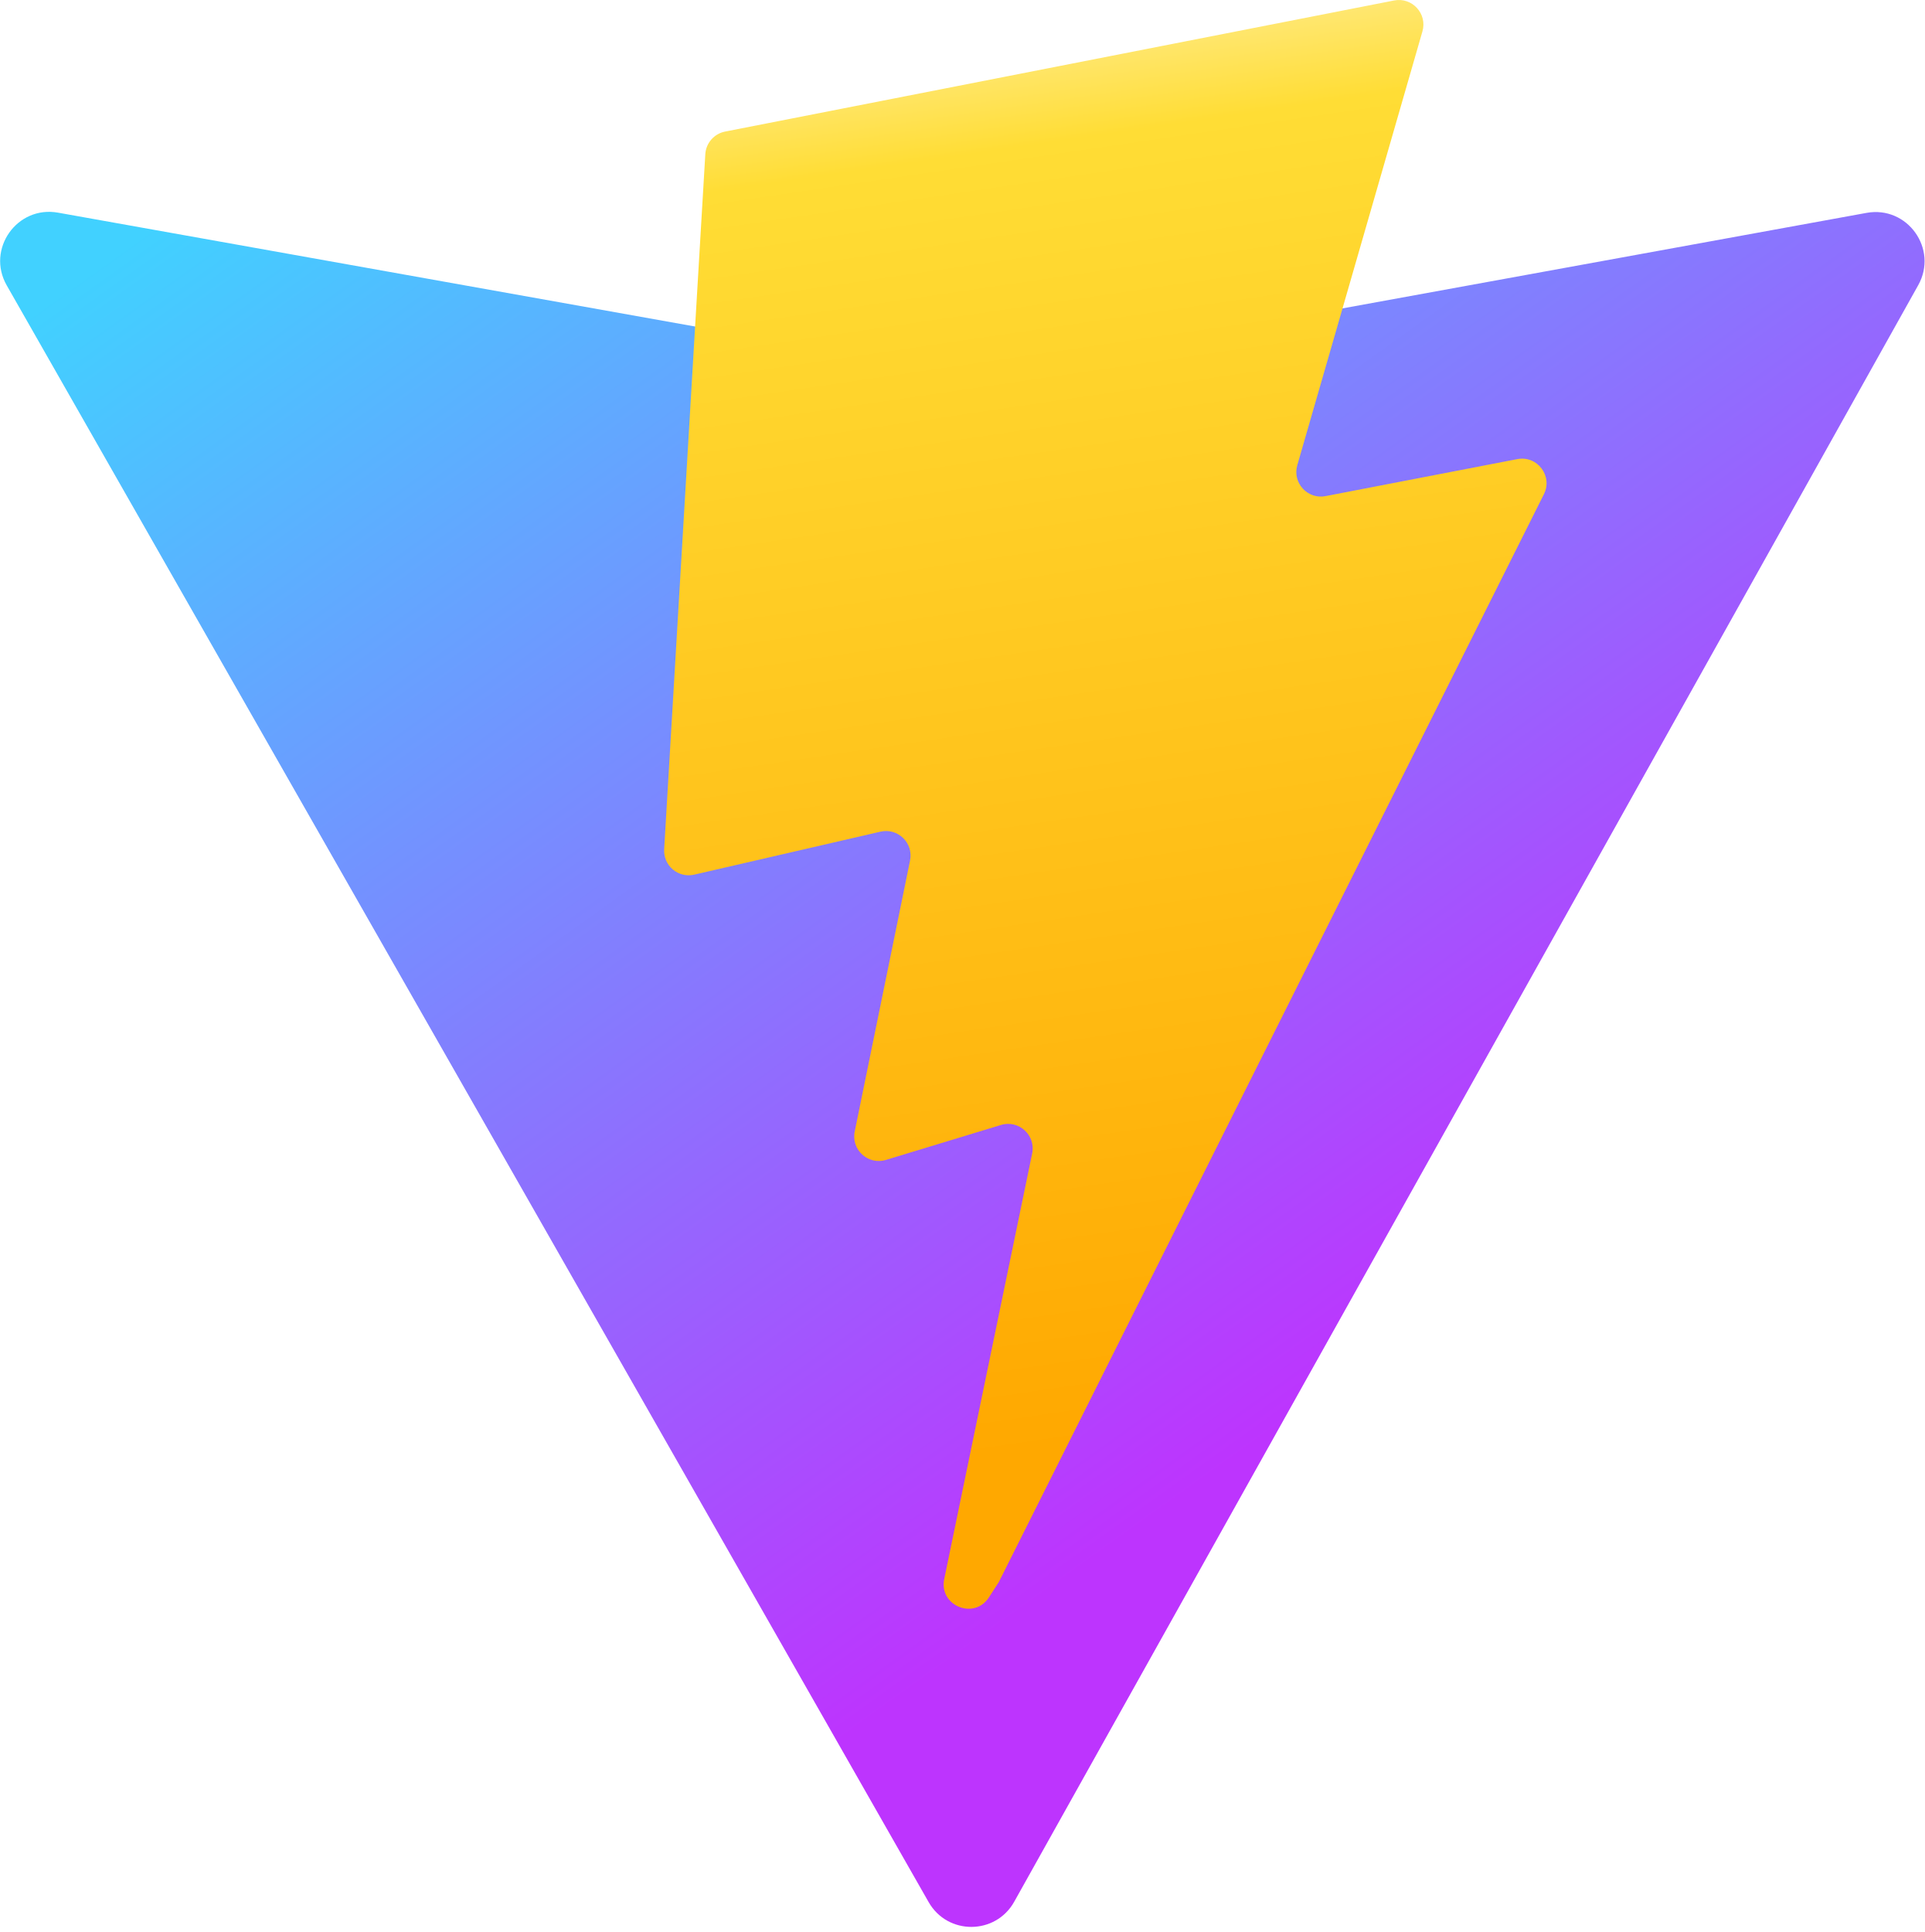
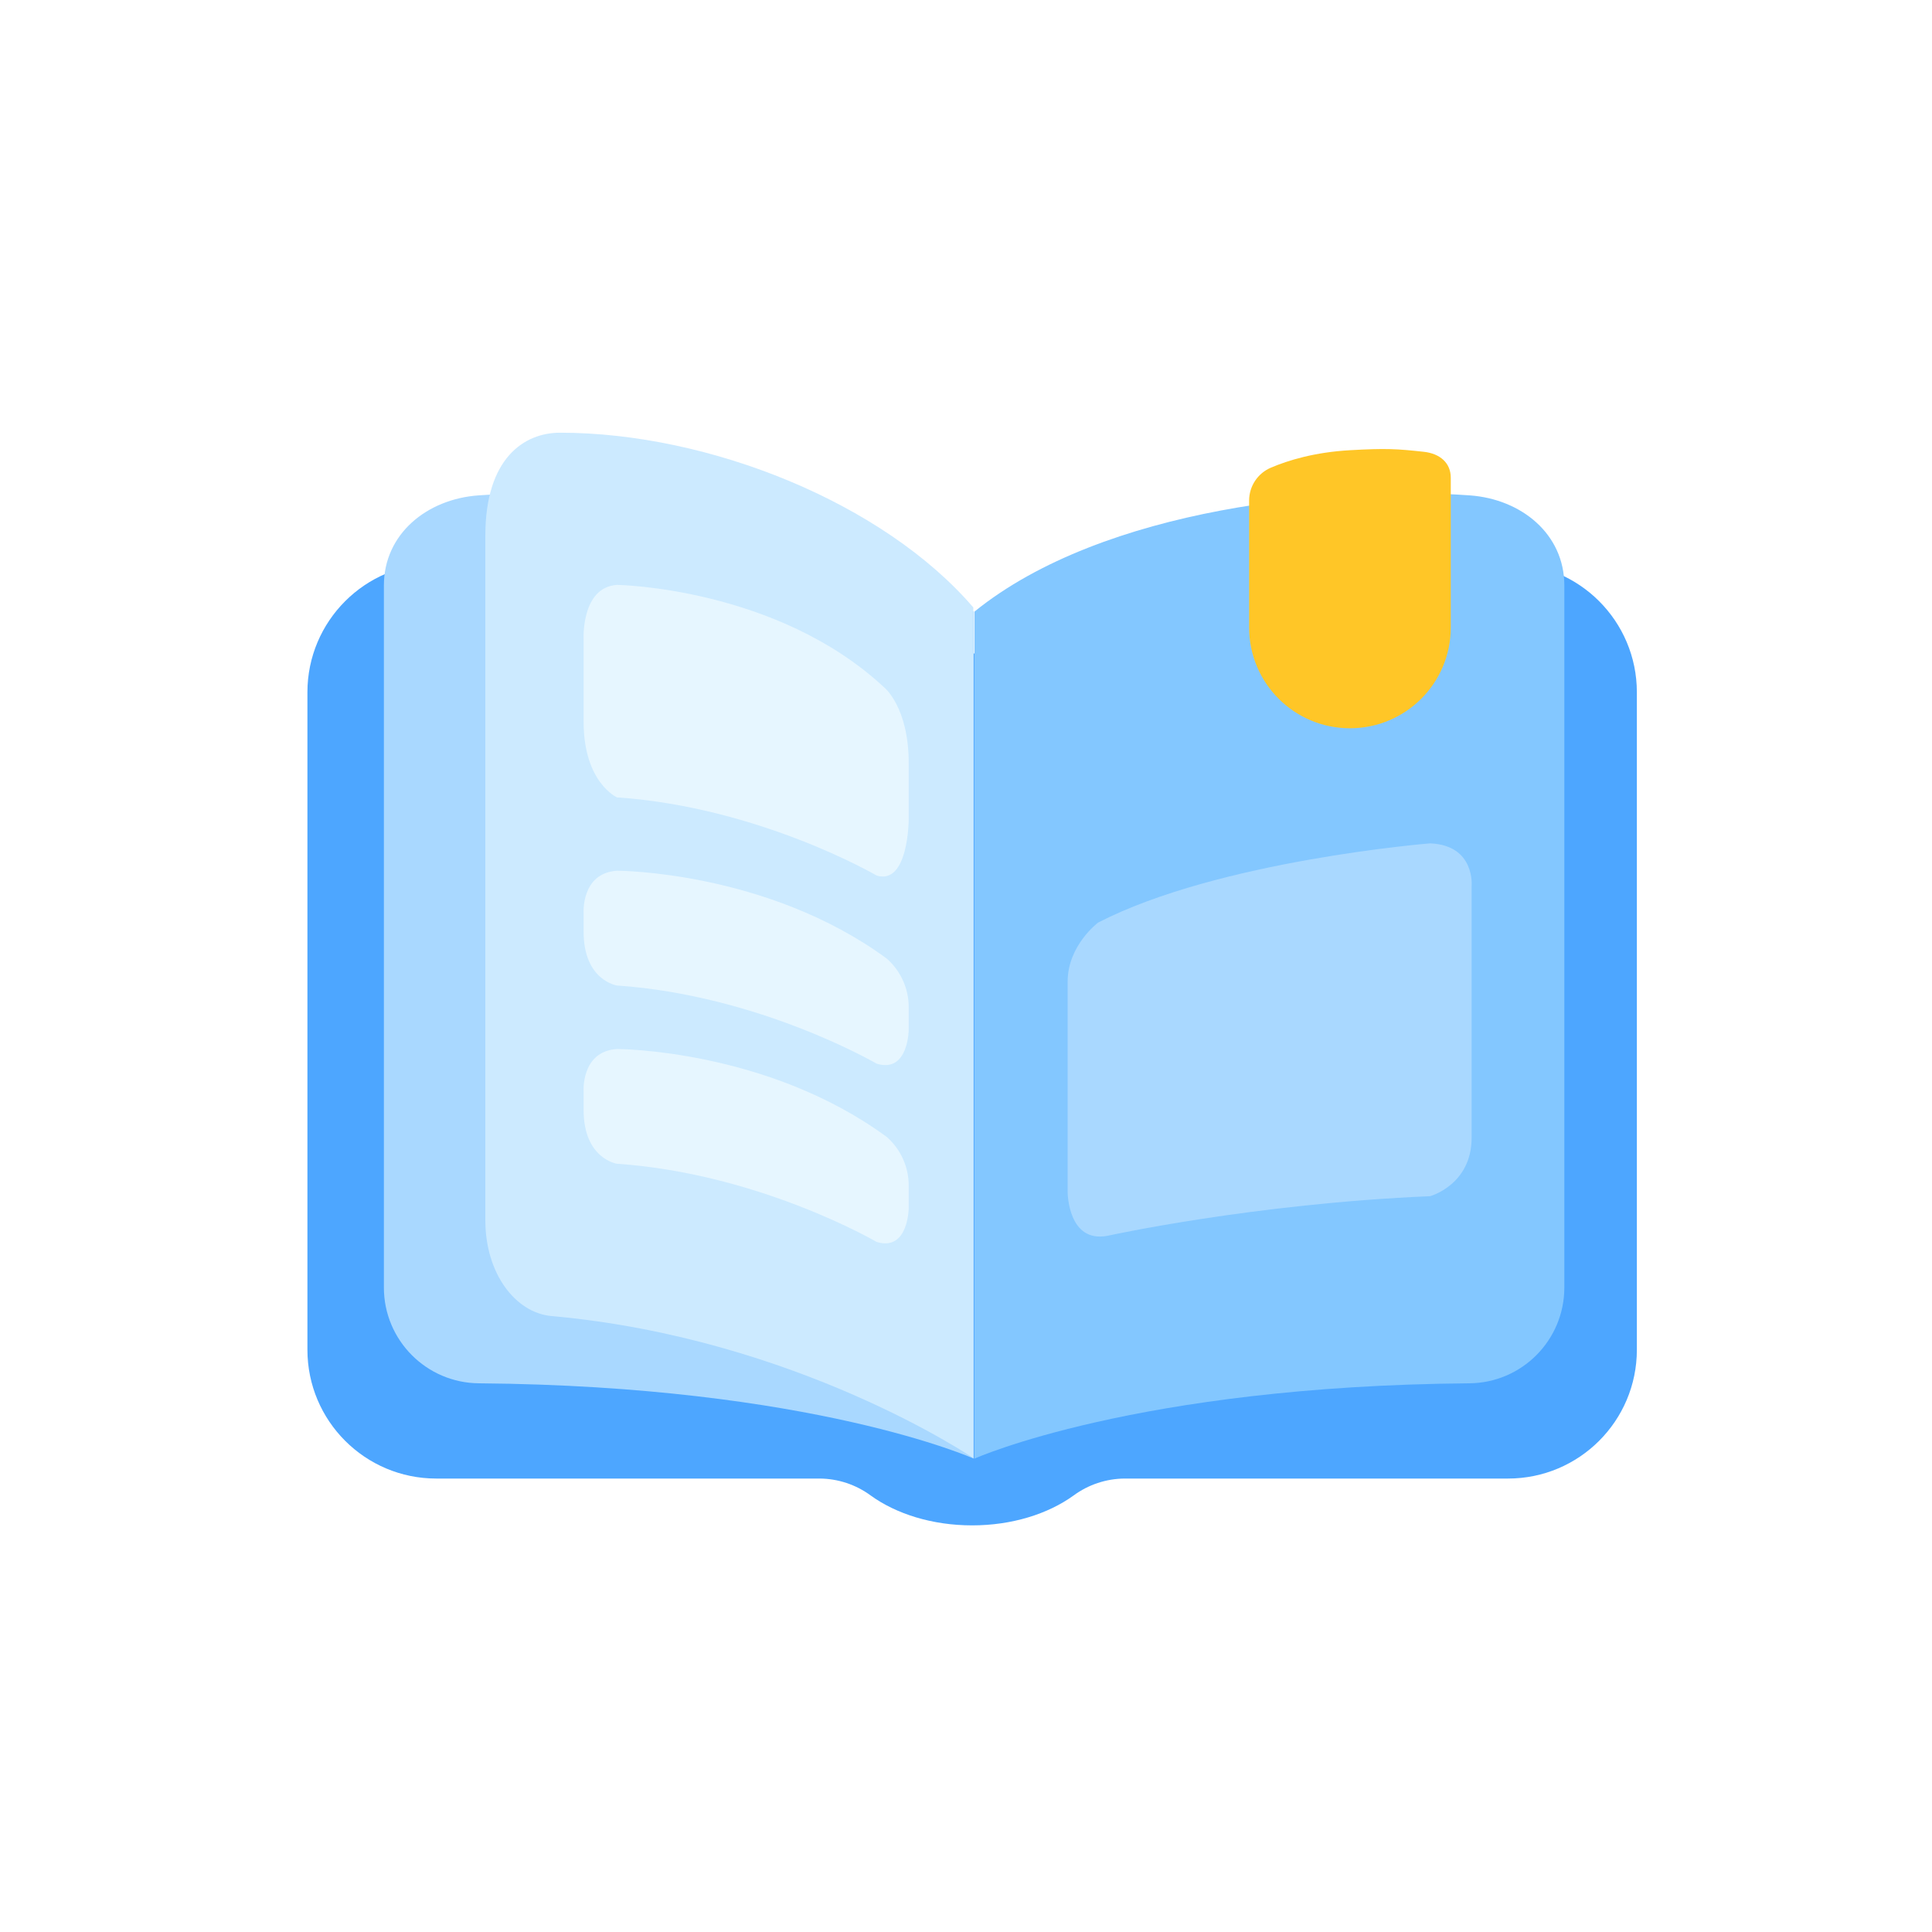
- <svg xmlns="http://www.w3.org/2000/svg" aria-hidden="true" role="img" class="iconify iconify--logos" width="31.88" height="32" preserveAspectRatio="xMidYMid meet" viewBox="0 0 256 257">
-   <defs>
-     <linearGradient id="IconifyId1813088fe1fbc01fb466" x1="-.828%" x2="57.636%" y1="7.652%" y2="78.411%">
-       <stop offset="0%" stop-color="#41D1FF" />
-       <stop offset="100%" stop-color="#BD34FE" />
-     </linearGradient>
-     <linearGradient id="IconifyId1813088fe1fbc01fb467" x1="43.376%" x2="50.316%" y1="2.242%" y2="89.03%">
-       <stop offset="0%" stop-color="#FFEA83" />
-       <stop offset="8.333%" stop-color="#FFDD35" />
-       <stop offset="100%" stop-color="#FFA800" />
-     </linearGradient>
-   </defs>
-   <path fill="url(#IconifyId1813088fe1fbc01fb466)" d="M255.153 37.938L134.897 252.976c-2.483 4.44-8.862 4.466-11.382.048L.875 37.958c-2.746-4.814 1.371-10.646 6.827-9.67l120.385 21.517a6.537 6.537 0 0 0 2.322-.004l117.867-21.483c5.438-.991 9.574 4.796 6.877 9.62Z" />
-   <path fill="url(#IconifyId1813088fe1fbc01fb467)" d="M185.432.063L96.44 17.501a3.268 3.268 0 0 0-2.634 3.014l-5.474 92.456a3.268 3.268 0 0 0 3.997 3.378l24.777-5.718c2.318-.535 4.413 1.507 3.936 3.838l-7.361 36.047c-.495 2.426 1.782 4.5 4.151 3.78l15.304-4.649c2.372-.72 4.652 1.36 4.15 3.788l-11.698 56.621c-.732 3.542 3.979 5.473 5.943 2.437l1.313-2.028l72.516-144.72c1.215-2.423-.88-5.186-3.54-4.672l-25.505 4.922c-2.396.462-4.435-1.77-3.759-4.114l16.646-57.705c.677-2.35-1.37-4.583-3.769-4.113Z" />
+ <svg xmlns="http://www.w3.org/2000/svg" t="1699979985306" class="icon" viewBox="0 0 1024 1024" version="1.1" p-id="1227" width="200" height="200">
+   <path d="M799.29 298.64l-282.82 47.74-285.26-47.74a68.28 68.28 0 0 0-68.27 68.27v348.48a68.27 68.27 0 0 0 68.27 68.27h203.2a46.25 46.25 0 0 1 27.1 9c13.49 9.74 32.57 15.82 53.74 15.82s40.25-6.08 53.75-15.82a46.25 46.25 0 0 1 27.1-9h203.2a68.27 68.27 0 0 0 68.27-68.27V366.91a68.28 68.28 0 0 0-68.28-68.27z" fill="#4DA6FF" p-id="1228" />
+   <path d="M253.5 262.57c70.9-5.14 194 6.05 262.63 61.61v448.93s-85.51-38.45-262.2-39.93a50.77 50.77 0 0 1-50.46-50.69V310.31c0-27.31 22.83-45.77 50.03-47.74z" fill="#A9D8FF" p-id="1229" />
+   <path d="M779.1 262.57c-70.9-5.14-194 6.05-262.63 61.61v448.93s85.51-38.45 262.2-39.93a50.76 50.76 0 0 0 50.46-50.69V310.31c0-27.31-22.83-45.77-50.03-47.74z" fill="#83C7FF" p-id="1230" />
+   <path d="M715.49 386a53.43 53.43 0 0 1-53.43-53.43V265.3a18.93 18.93 0 0 1 11.45-17.38c9.22-3.95 23.27-8.24 42-9.3 19.12-1.08 24.9-0.72 39.12 0.84 8.64 0.94 14.31 5.94 14.31 13.76v79.37A53.43 53.43 0 0 1 715.49 386z" fill="#FFC627" p-id="1231" />
+   <path d="M296.87 229.34c78.8 0 171.25 37.06 219 92.61V772.8s-93.46-63.61-223.51-75.26c-19.35-1.73-35.12-22.79-35.12-50.69V283.76c0.04-40.95 20.6-54.42 39.63-54.42z" fill="#CCEAFF" p-id="1232" />
+   <path d="M565.88 520v112s0.12 27 21.12 23c0 0 77-17 171-21 0 0 22-6 22-31V469.62S782 448 758 447c0 0-112 9-176 42 0 0-16 12-16.12 31z" fill="#A9D8FF" p-id="1233" />
+   <path d="M481.64 404.51v29.82s-0.1 34.91-17 29.73c0 0-62-36.25-137.6-41.43 0 0-17.71-7.77-17.71-40.13v-43.22s-1.61-28 17.71-29.28c0 0 84.69 1.29 141.63 54.37 0 0 12.97 10.36 12.97 40.14zM481.64 534v11.69s-0.1 23.26-17 18.08c0 0-62-36.25-137.6-41.43 0 0-17.71-2.58-17.71-28.48v-9.56s-1.61-21.51 17.71-22.8c0 0 79.51 0 143 46.6a34.32 34.32 0 0 1 11.6 25.9zM481.64 628.47v11.7s-0.1 23.26-17 18.08c0 0-62-36.25-137.6-41.43 0 0-17.71-2.59-17.71-28.48v-9.56S307.72 557.27 327 556c0 0 79.51 0 143 46.61a34.29 34.29 0 0 1 11.64 25.86z" fill="#E6F6FF" p-id="1234" />
</svg>
